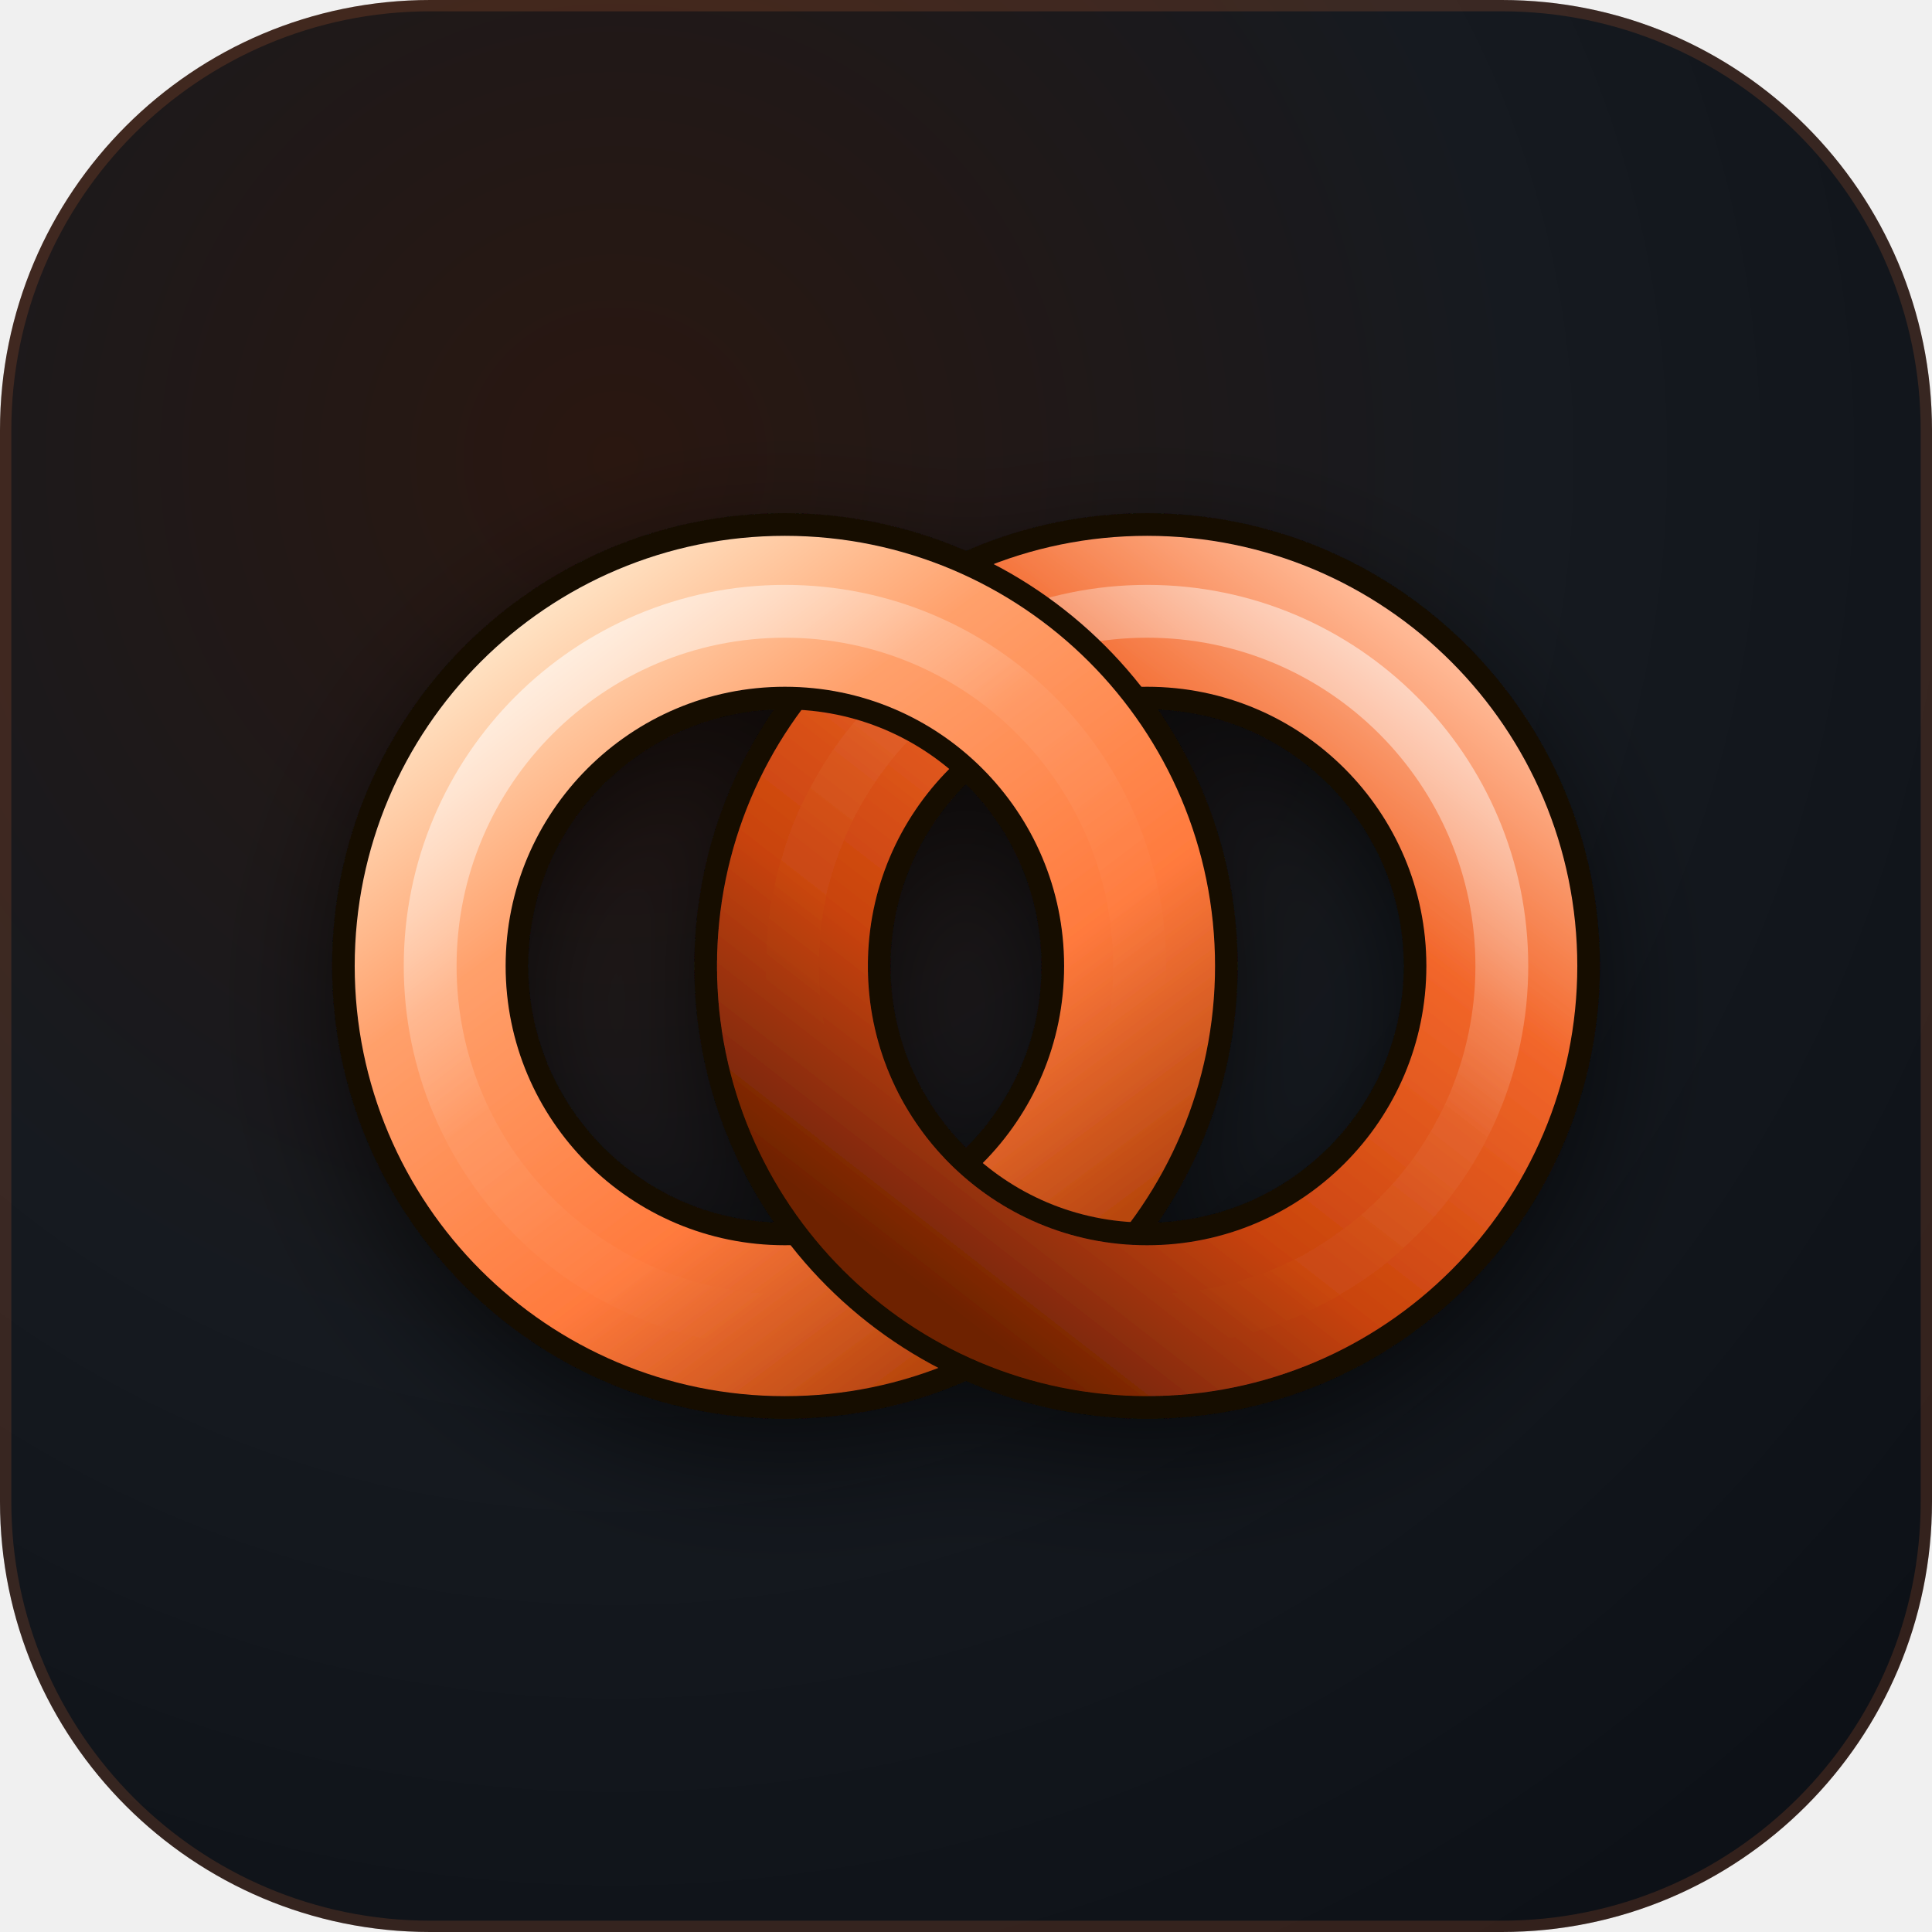
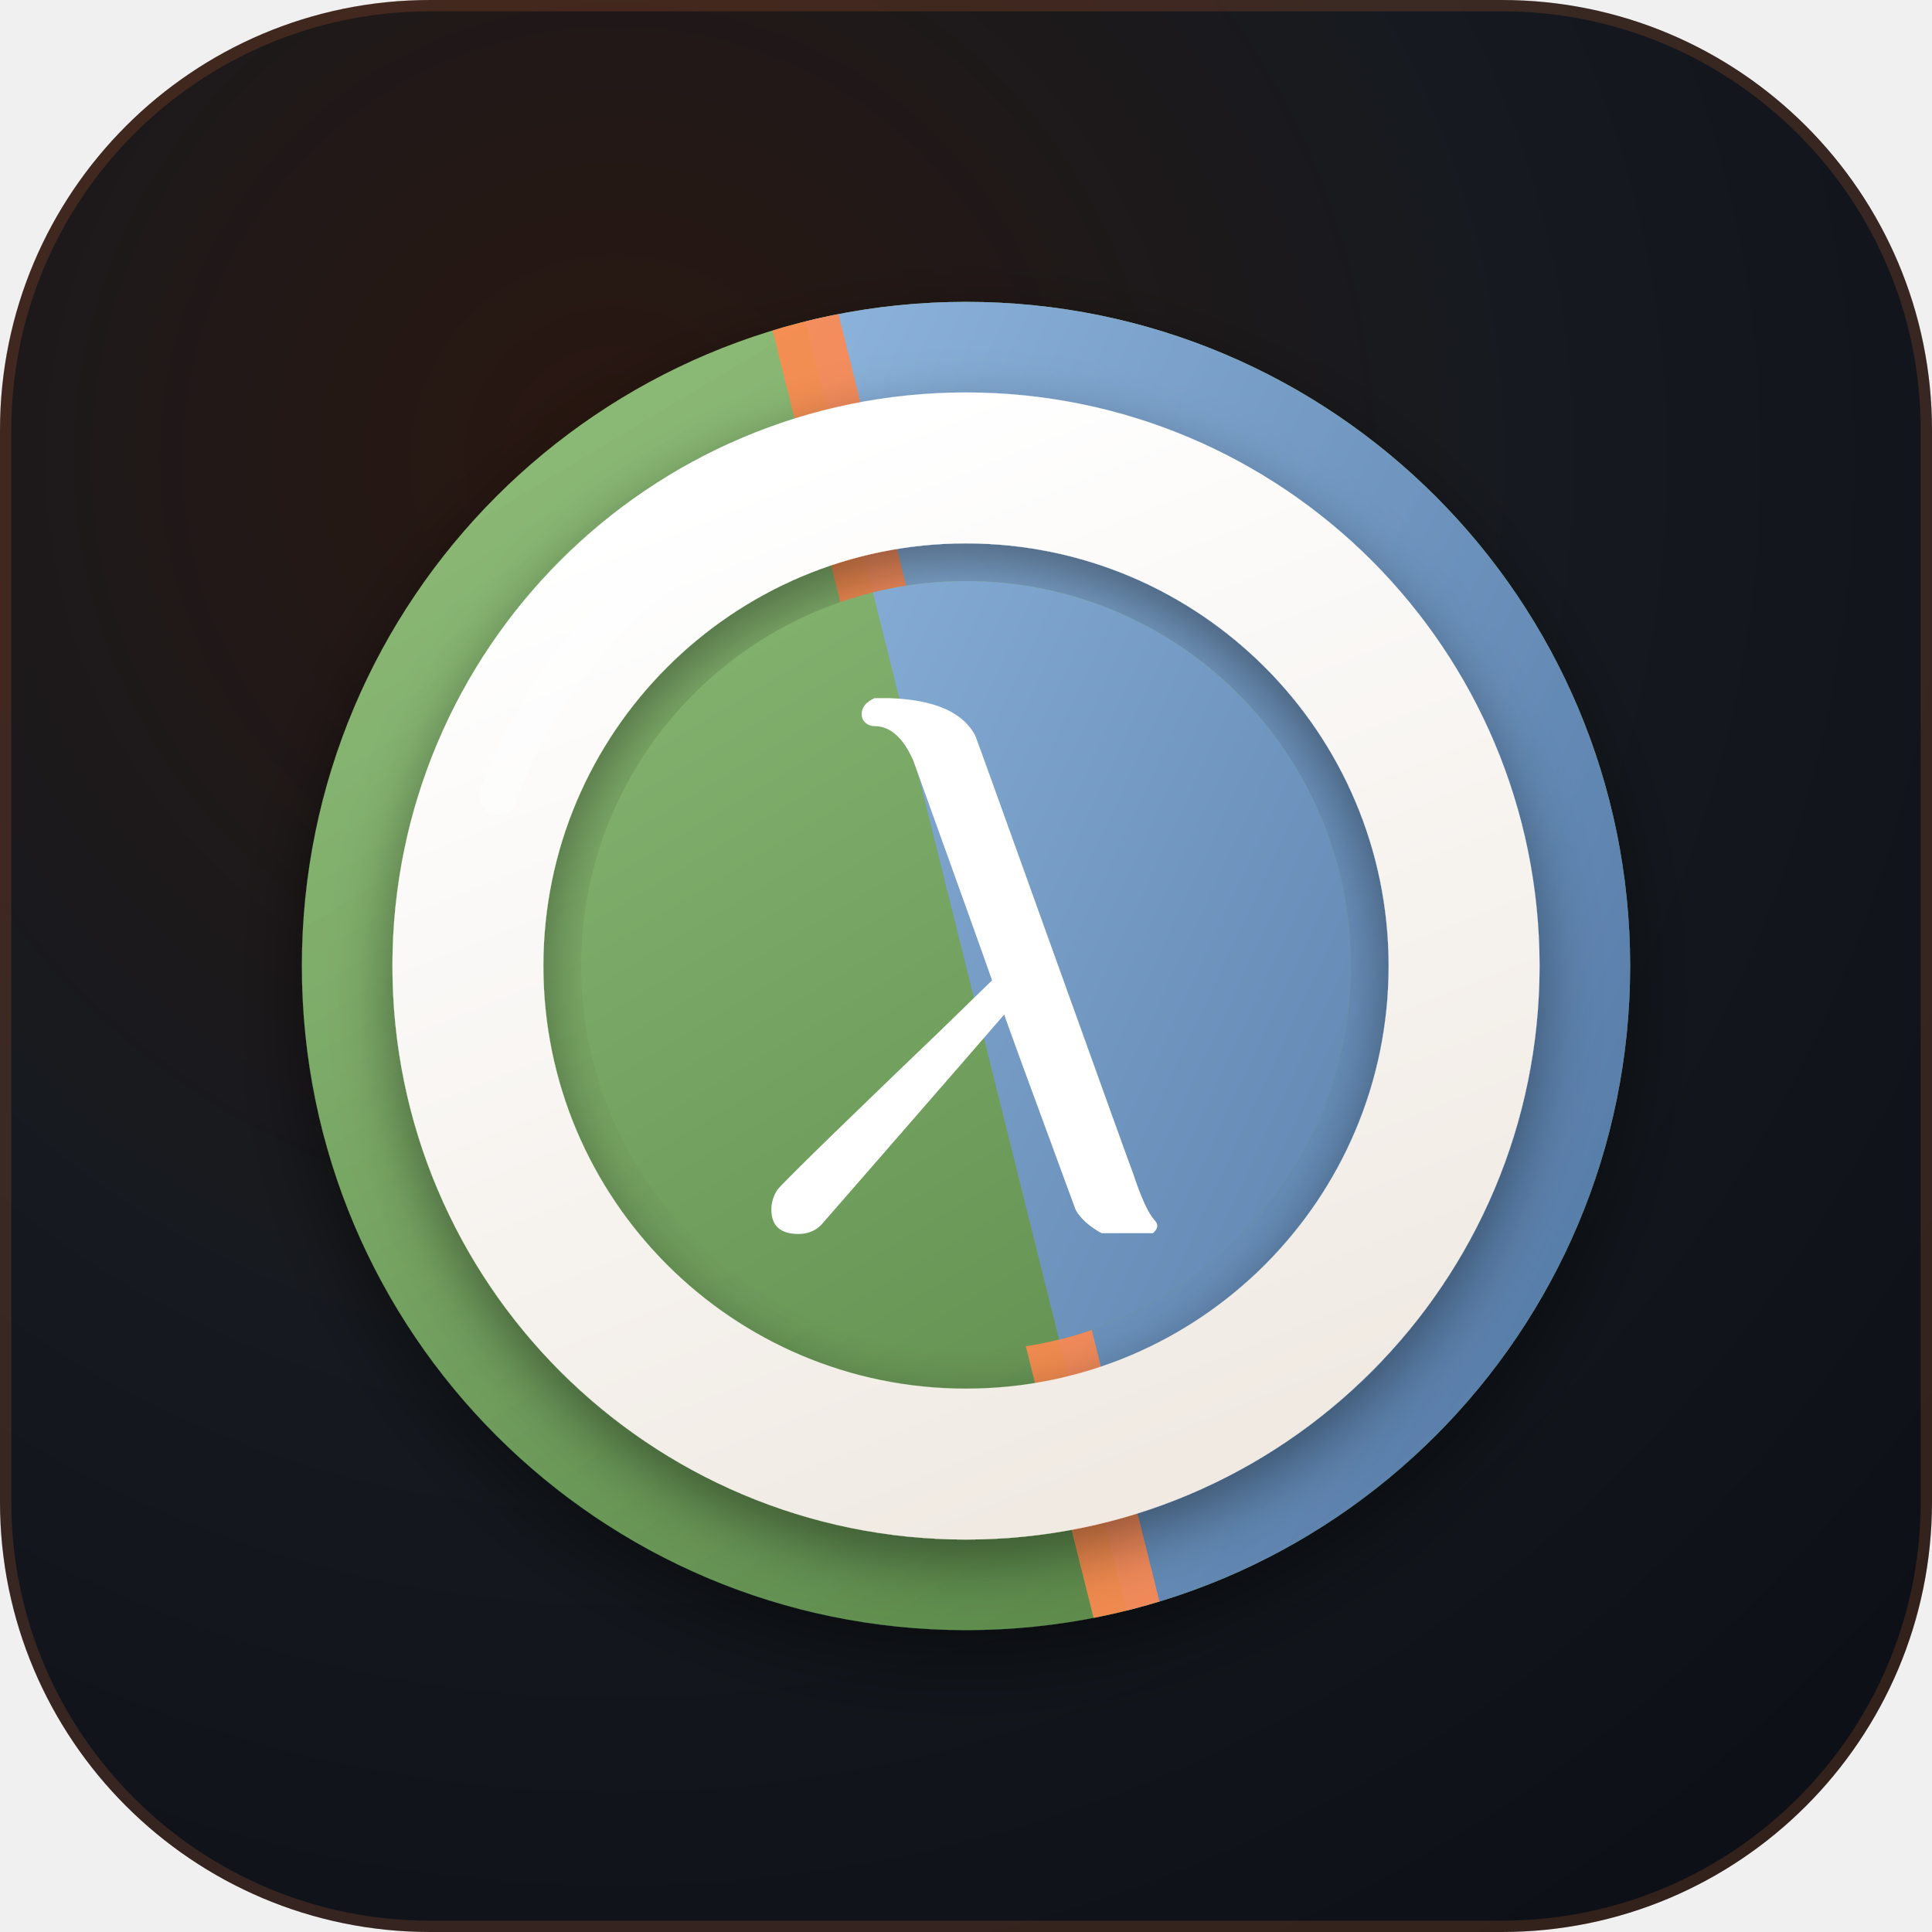
- <svg xmlns="http://www.w3.org/2000/svg" viewBox="0 0 512 512" width="512" height="512" role="img" aria-label="b12n-oss mark: two interlocking rings">
+ <svg xmlns="http://www.w3.org/2000/svg" viewBox="0 0 512 512" width="512" height="512" role="img" aria-label="b12n-oss mark: a sage and sky badge with a lambda glyph">
  <defs>
    <radialGradient id="tile" cx="32%" cy="24%" r="90%">
      <stop offset="0%" stop-color="#2A1710" />
      <stop offset="52%" stop-color="#161A20" />
      <stop offset="100%" stop-color="#0D1117" />
    </radialGradient>
-     <linearGradient id="ringA" x1="10%" y1="4%" x2="80%" y2="98%">
-       <stop offset="0%" stop-color="#FFE3C4" />
-       <stop offset="30%" stop-color="#FFA06B" />
-       <stop offset="70%" stop-color="#FF7A3D" />
-       <stop offset="100%" stop-color="#B8460F" />
+     <linearGradient id="ringGrad" x1="30%" y1="0%" x2="70%" y2="100%">
+       <stop offset="0%" stop-color="#FFFFFF" />
+       <stop offset="100%" stop-color="#F0EAE3" />
    </linearGradient>
-     <linearGradient id="ringB" x1="90%" y1="6%" x2="20%" y2="96%">
-       <stop offset="0%" stop-color="#FFB894" />
-       <stop offset="30%" stop-color="#F2662A" />
-       <stop offset="70%" stop-color="#C8430C" />
-       <stop offset="100%" stop-color="#6E2205" />
+     <linearGradient id="left" x1="20%" y1="0%" x2="80%" y2="100%">
+       <stop offset="0%" stop-color="#9BC983" />
+       <stop offset="100%" stop-color="#4C7A3D" />
    </linearGradient>
-     <linearGradient id="glossA" x1="8%" y1="0%" x2="70%" y2="80%">
-       <stop offset="0%" stop-color="#FFFFFF" stop-opacity="0.72" />
-       <stop offset="55%" stop-color="#FFFFFF" stop-opacity="0.06" />
-       <stop offset="100%" stop-color="#FFFFFF" stop-opacity="0" />
+     <linearGradient id="right" x1="20%" y1="0%" x2="80%" y2="100%">
+       <stop offset="0%" stop-color="#8FB6DE" />
+       <stop offset="100%" stop-color="#3E6390" />
    </linearGradient>
-     <linearGradient id="glossB" x1="92%" y1="0%" x2="30%" y2="80%">
-       <stop offset="0%" stop-color="#FFFFFF" stop-opacity="0.62" />
-       <stop offset="55%" stop-color="#FFFFFF" stop-opacity="0.05" />
-       <stop offset="100%" stop-color="#FFFFFF" stop-opacity="0" />
-     </linearGradient>
-     <filter id="drop" x="-40%" y="-40%" width="180%" height="180%">
-       <feDropShadow dx="0" dy="10" stdDeviation="16" flood-color="#000" flood-opacity="0.6" />
+     <clipPath id="outerClip">
+       <circle cx="256" cy="256" r="176" />
+     </clipPath>
+     <clipPath id="innerClip">
+       <circle cx="256" cy="256" r="102" />
+     </clipPath>
+     <filter id="dropOuter" x="-40%" y="-40%" width="180%" height="180%">
+       <feDropShadow dx="0" dy="8" stdDeviation="10" flood-color="#000" flood-opacity="0.45" />
    </filter>
-     <mask id="overTop">
-       <rect width="512" height="512" fill="#000" />
-       <circle cx="304" cy="256" r="94" fill="none" stroke="#fff" stroke-width="54" />
-       <rect x="0" y="256" width="512" height="256" fill="#000" />
-     </mask>
+     <filter id="dropRing" x="-40%" y="-40%" width="180%" height="180%">
+       <feDropShadow dx="0" dy="6" stdDeviation="8" flood-color="#000" flood-opacity="0.4" />
+     </filter>
  </defs>
  <rect width="512" height="512" rx="114" fill="url(#tile)" />
  <rect x="1.5" y="1.5" width="509" height="509" rx="112.5" fill="none" stroke="#FF7A3D" stroke-opacity="0.16" stroke-width="3" />
-   <g filter="url(#drop)" fill="none">
-     <circle cx="208" cy="256" r="94" stroke="#120A06" stroke-width="52" />
-     <circle cx="208" cy="256" r="94" stroke="url(#ringA)" stroke-width="40" />
-     <circle cx="208" cy="256" r="94" stroke="url(#glossA)" stroke-width="14" />
-     <circle cx="304" cy="256" r="94" stroke="#120A06" stroke-width="52" />
-     <circle cx="304" cy="256" r="94" stroke="url(#ringB)" stroke-width="40" />
-     <circle cx="304" cy="256" r="94" stroke="url(#glossB)" stroke-width="14" />
-     <g mask="url(#overTop)">
-       <circle cx="208" cy="256" r="94" stroke="#120A06" stroke-width="52" />
-       <circle cx="208" cy="256" r="94" stroke="url(#ringA)" stroke-width="40" />
-       <circle cx="208" cy="256" r="94" stroke="url(#glossA)" stroke-width="14" />
+   <g filter="url(#dropOuter)">
+     <g clip-path="url(#outerClip)">
+       <rect x="0" y="0" width="512" height="512" fill="url(#left)" />
+       <rect x="256" y="0" width="256" height="512" fill="url(#right)" transform="rotate(-14 256 256)" />
+       <rect x="247" y="0" width="18" height="512" fill="#FF8A50" opacity="0.9" transform="rotate(-14 256 256)" />
    </g>
  </g>
+   <circle cx="256" cy="256" r="132" fill="none" stroke="url(#ringGrad)" stroke-width="40" filter="url(#dropRing)" />
+   <path d="M132 211 A132 132 0 0 1 211 132" fill="none" stroke="#FFFFFF" stroke-opacity="0.4" stroke-width="10" stroke-linecap="round" />
+   <g clip-path="url(#innerClip)">
+     <rect x="0" y="0" width="512" height="512" fill="url(#left)" />
+     <rect x="256" y="0" width="256" height="512" fill="url(#right)" transform="rotate(-14 256 256)" />
+   </g>
+   <g transform="translate(54.42,54.88) scale(4.19) translate(33.53867,64.368)">
+     <path fill="#FFFFFF" d="M7.97-32.3L7.97-32.3Q7.97-32.93 8.78-33.31L8.78-33.31 9.7-33.31Q14.02-33.17 15.17-30.91L15.17-30.91Q15.22-30.82 20.16-17.06 25.1-3.31 25.15-3.22L25.15-3.22Q25.92-0.91 26.5-0.29L26.5-0.29Q26.88 0.1 26.4 0.53L26.4 0.53 23.14 0.53Q21.94-0.14 21.5-0.96L21.5-0.96Q16.99-13.2 16.99-13.3L16.99-13.3 14.11-9.98Q11.23-6.67 8.35-3.36L8.35-3.36 5.42 0Q4.85 0.58 3.98 0.58L3.98 0.58Q2.26 0.58 2.26-0.96L2.26-0.96Q2.26-1.63 2.64-2.21L2.64-2.21Q2.88-2.54 6.26-5.83 9.65-9.12 12.96-12.29L12.96-12.29 16.22-15.46Q16.22-15.5 13.82-22.18 11.42-28.85 11.23-29.38L11.23-29.38Q10.27-31.54 8.78-31.54L8.78-31.54Q8.45-31.54 8.21-31.75 7.97-31.97 7.97-32.3Z" />
+   </g>
</svg>
